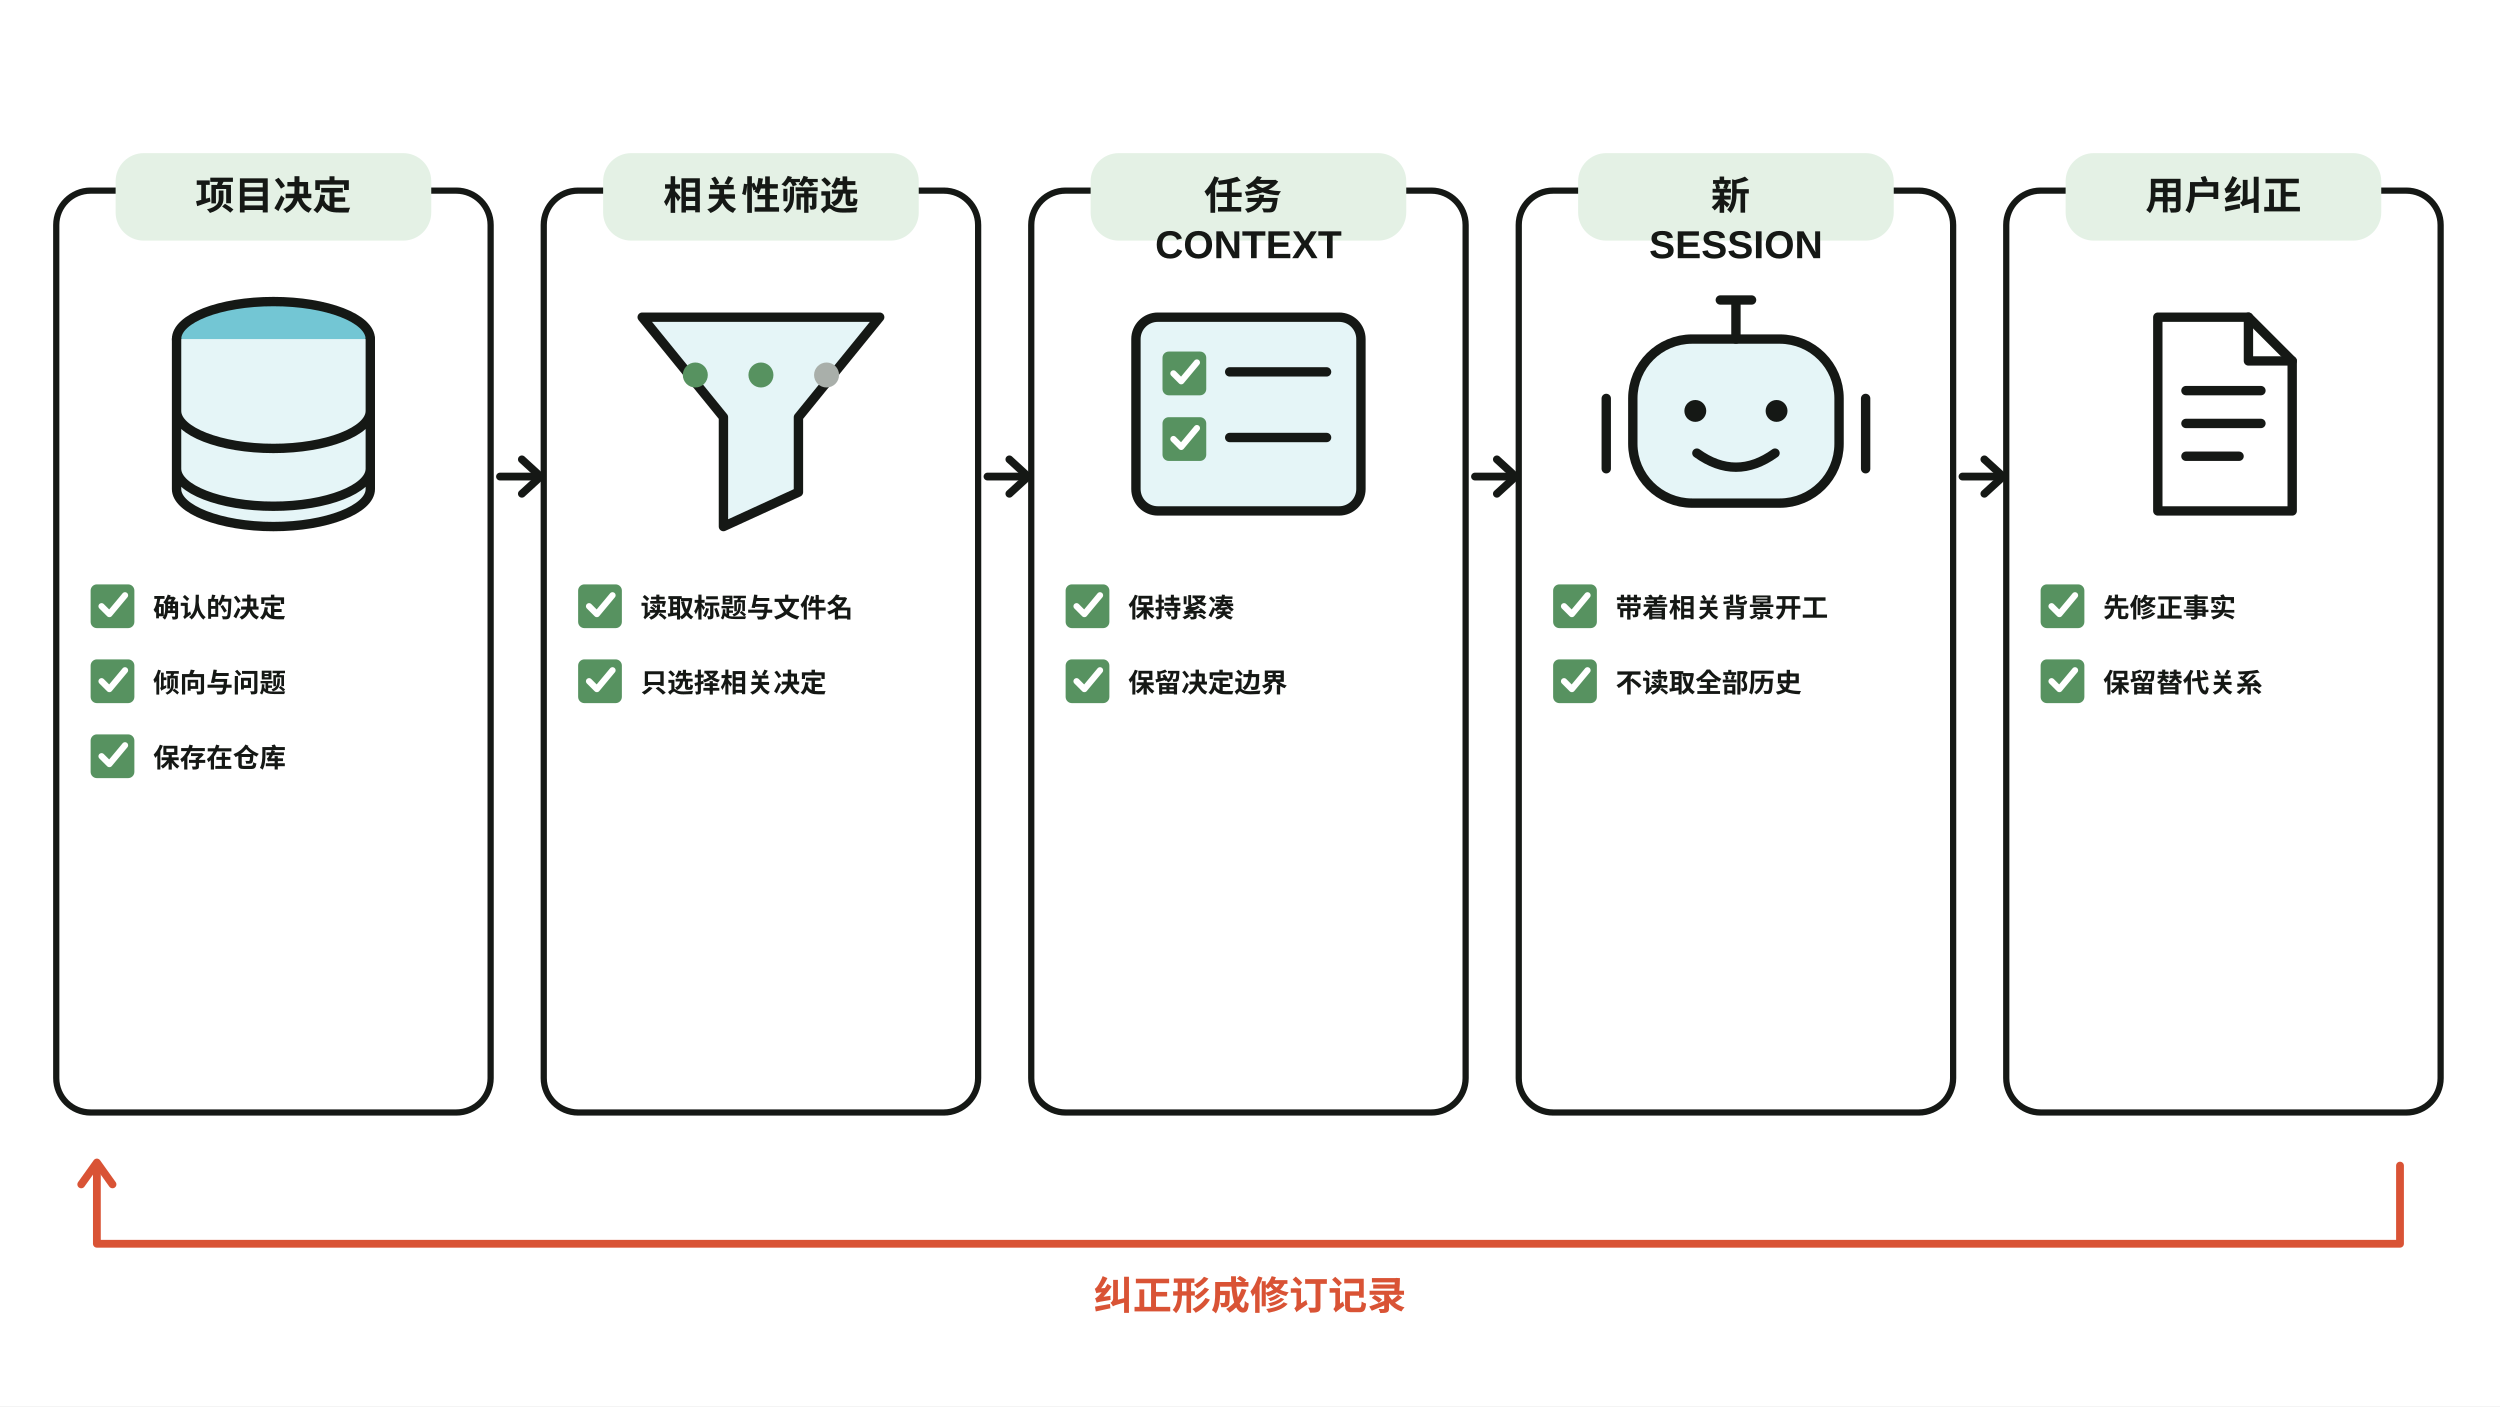
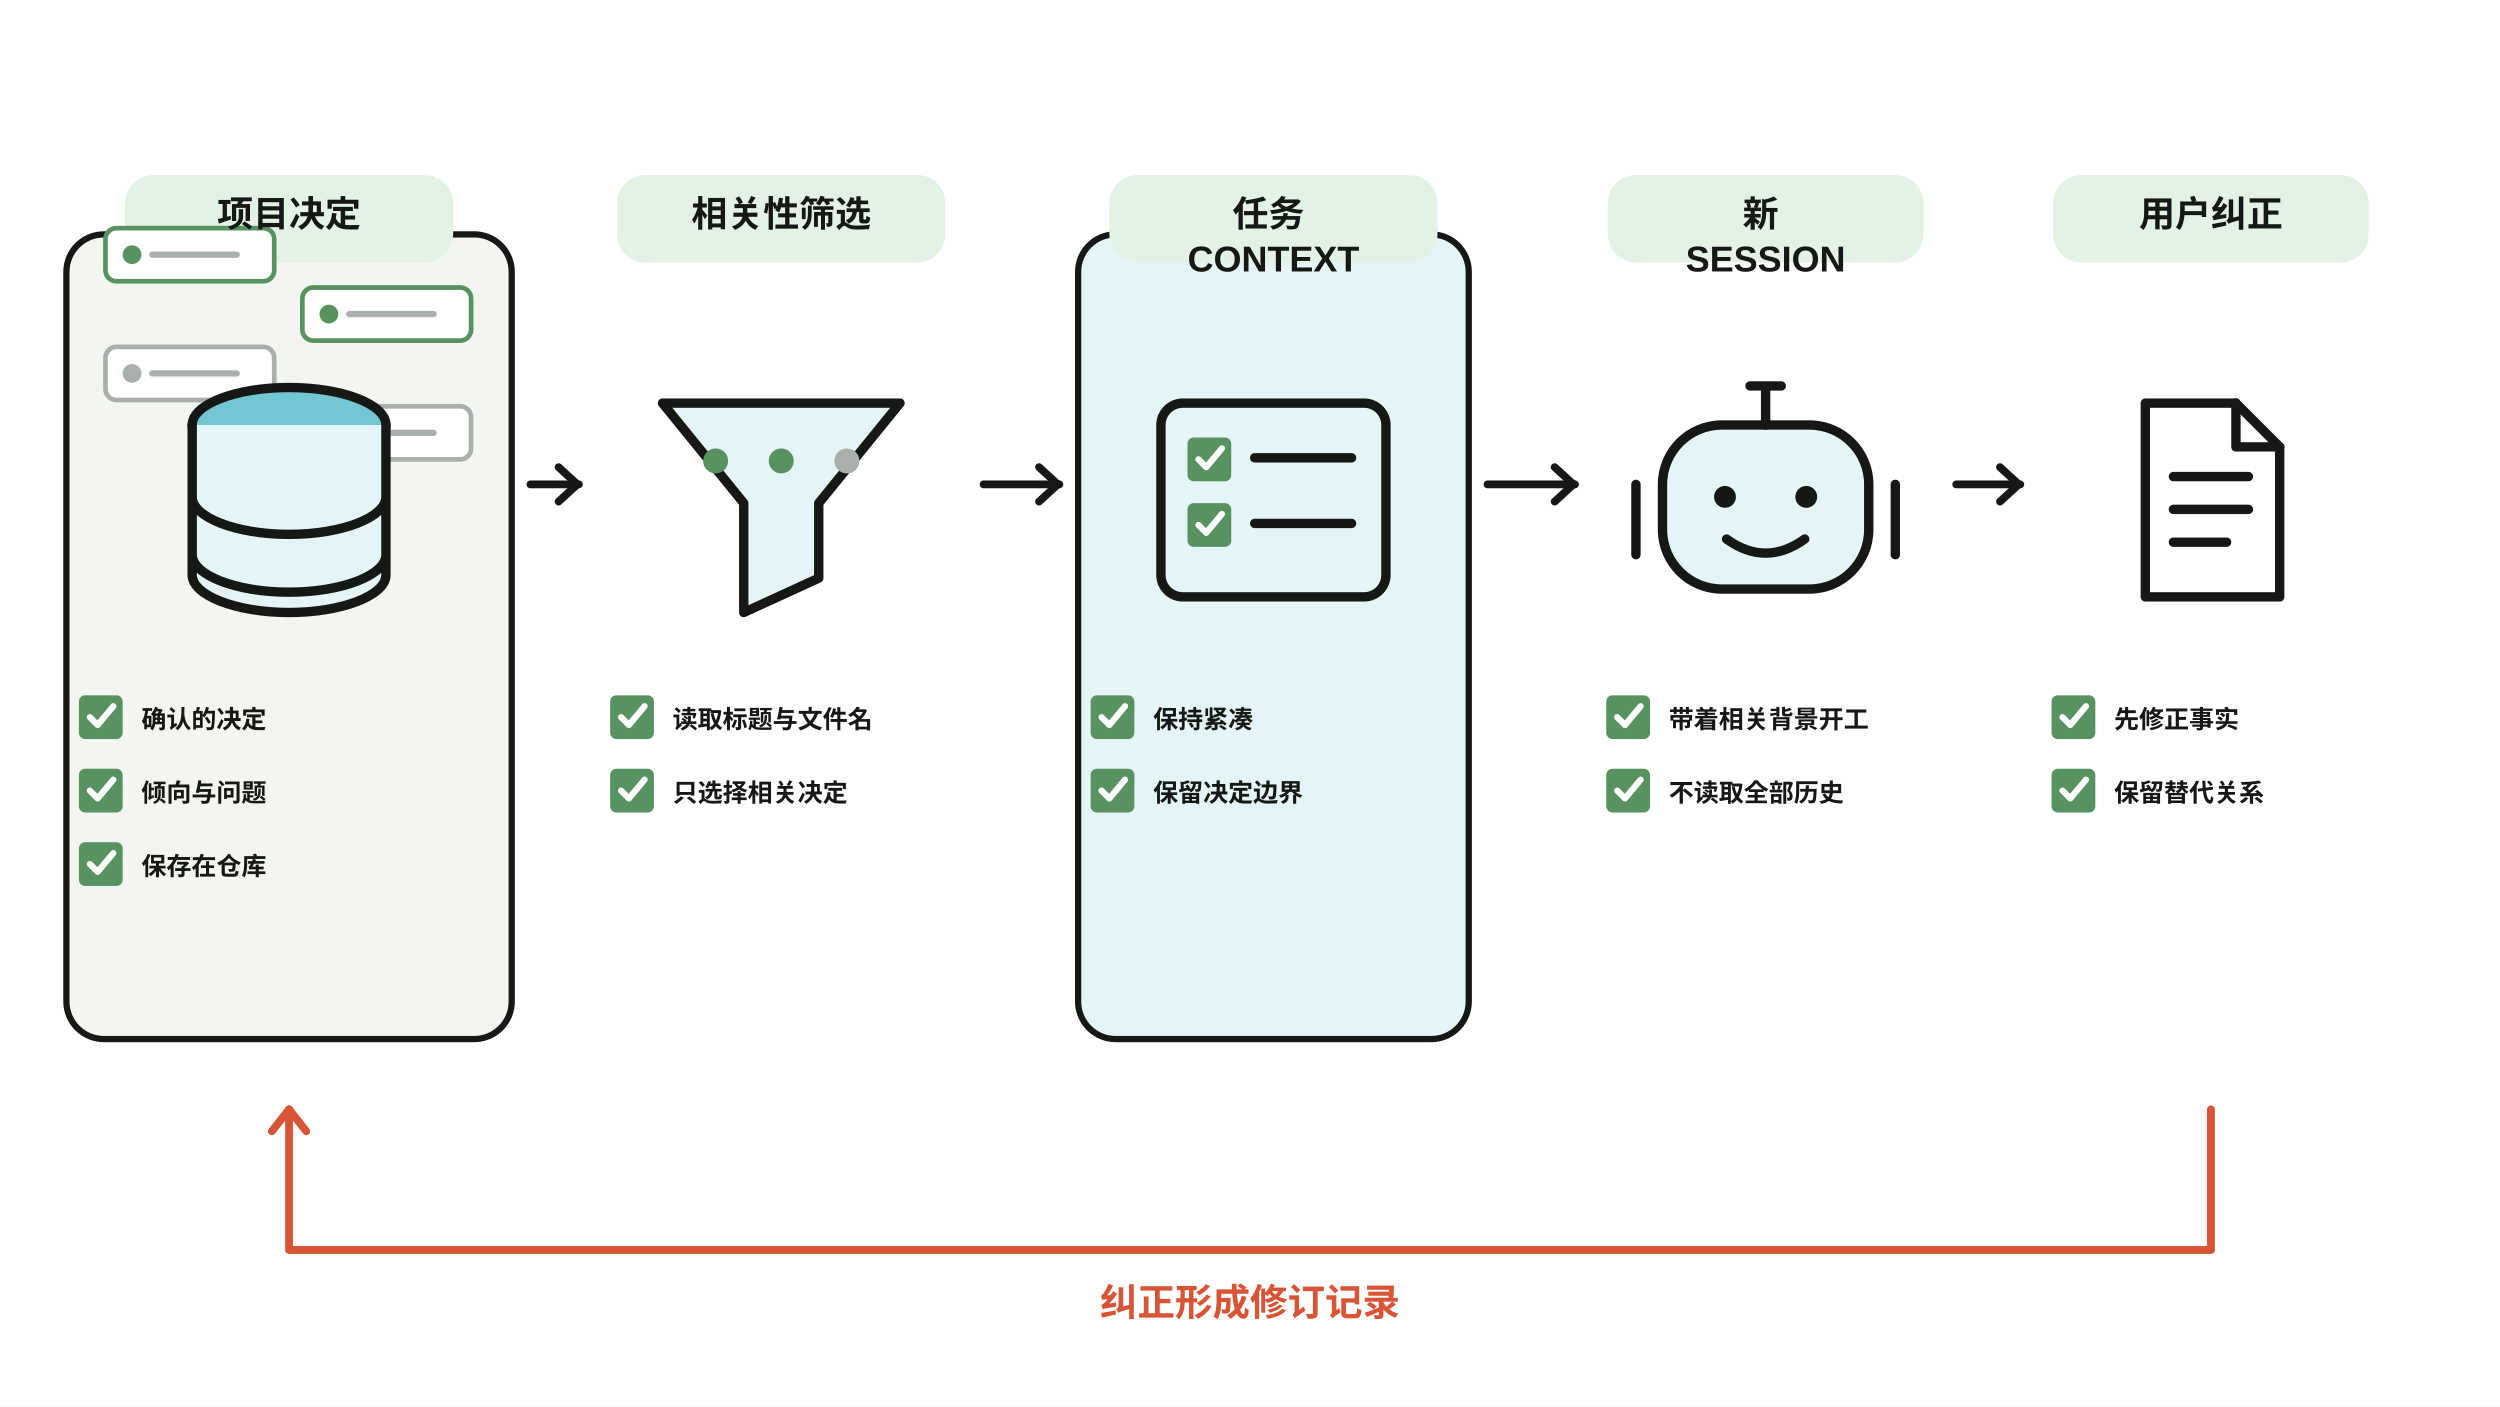
<svg xmlns="http://www.w3.org/2000/svg" viewBox="0 0 1600 900" width="1600" height="900" role="img">
-   <g id="art-layer">
+   <g id="art-layer" data-layout="filter">
    <rect width="1600" height="900" fill="#fff" />
-     <g id="stage-decisions">
-       <rect x="36" y="122" width="278" height="590" rx="22" fill="#ffffff" stroke="#151815" stroke-width="4" />
-       <rect x="74" y="98" width="202" height="56" rx="18" fill="#e4f1e5" />
-       <ellipse cx="175" cy="217" rx="62" ry="24" fill="#73c6d4" stroke="#151815" stroke-width="6" stroke-linecap="round" stroke-linejoin="round" />
-       <path d="M113 217v96c0 13 28 24 62 24s62-11 62-24v-96M113 263c0 13 28 24 62 24s62-11 62-24M113 300c0 13 28 24 62 24s62-11 62-24" fill="#e5f5f7" stroke="#151815" stroke-width="6" stroke-linecap="round" stroke-linejoin="round" />
+     <g id="filter-stage-decisions">
+       <rect x="42.5" y="150" width="285" height="515" rx="24" fill="#f3f5f1" stroke="#151815" stroke-width="4" />
+       <rect x="80" y="112" width="210" height="56" rx="18" fill="#e4f1e5" />
+       <rect x="67.5" y="146" width="108" height="34" rx="7" fill="#fff" stroke="#579260" stroke-width="3" />
+       <circle cx="84.5" cy="163" r="6" fill="#579260" />
+       <path d="M97.5 163h54" stroke="#a9afaa" stroke-width="4" stroke-linecap="round" />
+       <rect x="193.5" y="184" width="108" height="34" rx="7" fill="#fff" stroke="#579260" stroke-width="3" />
+       <circle cx="210.5" cy="201" r="6" fill="#579260" />
+       <path d="M223.5 201h54" stroke="#a9afaa" stroke-width="4" stroke-linecap="round" />
+       <rect x="67.5" y="222" width="108" height="34" rx="7" fill="#fff" stroke="#a9afaa" stroke-width="3" />
+       <circle cx="84.5" cy="239" r="6" fill="#a9afaa" />
+       <path d="M97.5 239h54" stroke="#a9afaa" stroke-width="4" stroke-linecap="round" />
+       <rect x="193.5" y="260" width="108" height="34" rx="7" fill="#fff" stroke="#a9afaa" stroke-width="3" />
+       <circle cx="210.5" cy="277" r="6" fill="#a9afaa" />
+       <path d="M223.5 277h54" stroke="#a9afaa" stroke-width="4" stroke-linecap="round" />
+       <ellipse cx="185" cy="272" rx="62" ry="24" fill="#73c6d4" stroke="#151815" stroke-width="6" stroke-linecap="round" stroke-linejoin="round" />
+       <path d="M123 272v96c0 13 28 24 62 24s62-11 62-24v-96M123 318c0 13 28 24 62 24s62-11 62-24M123 355c0 13 28 24 62 24s62-11 62-24" fill="#e5f5f7" stroke="#151815" stroke-width="6" stroke-linecap="round" stroke-linejoin="round" />
      <g>
-         <rect x="58" y="374" width="28" height="28" rx="4" fill="#579260" />
-         <path d="M65 388l5 5 10-12" fill="none" stroke="#fff" stroke-width="4" stroke-linecap="round" stroke-linejoin="round" />
+         <rect x="50.5" y="445" width="28" height="28" rx="4" fill="#579260" />
+         <path d="M57.5 459l5 5 10-12" fill="none" stroke="#fff" stroke-width="4" stroke-linecap="round" stroke-linejoin="round" />
      </g>
      <g>
-         <rect x="58" y="422" width="28" height="28" rx="4" fill="#579260" />
-         <path d="M65 436l5 5 10-12" fill="none" stroke="#fff" stroke-width="4" stroke-linecap="round" stroke-linejoin="round" />
+         <rect x="50.5" y="492" width="28" height="28" rx="4" fill="#579260" />
+         <path d="M57.5 506l5 5 10-12" fill="none" stroke="#fff" stroke-width="4" stroke-linecap="round" stroke-linejoin="round" />
      </g>
      <g>
-         <rect x="58" y="470" width="28" height="28" rx="4" fill="#579260" />
-         <path d="M65 484l5 5 10-12" fill="none" stroke="#fff" stroke-width="4" stroke-linecap="round" stroke-linejoin="round" />
+         <rect x="50.5" y="539" width="28" height="28" rx="4" fill="#579260" />
+         <path d="M57.5 553l5 5 10-12" fill="none" stroke="#fff" stroke-width="4" stroke-linecap="round" stroke-linejoin="round" />
      </g>
-       <path d="M320 305h22" stroke="#151815" stroke-width="5" stroke-linecap="round" />
-       <path d="M334 294l12 11-12 11" fill="none" stroke="#151815" stroke-width="5" stroke-linecap="round" stroke-linejoin="round" />
    </g>
-     <g id="stage-filter">
-       <rect x="348" y="122" width="278" height="590" rx="22" fill="#ffffff" stroke="#151815" stroke-width="4" />
-       <rect x="386" y="98" width="202" height="56" rx="18" fill="#e4f1e5" />
-       <path d="M411 203H563L511 267V315L463 337V267Z" fill="#e5f5f7" stroke="#151815" stroke-width="6" stroke-linecap="round" stroke-linejoin="round" />
-       <circle cx="445" cy="240" r="8" fill="#579260" />
-       <circle cx="487" cy="240" r="8" fill="#579260" />
-       <circle cx="529" cy="240" r="8" fill="#a9afaa" />
+     <g id="filter-stage-filter">
+       <rect x="395" y="112" width="210" height="56" rx="18" fill="#e4f1e5" />
+       <path d="M424 258H576L524 322V370L476 392V322Z" fill="#e5f5f7" stroke="#151815" stroke-width="6" stroke-linecap="round" stroke-linejoin="round" />
+       <circle cx="458" cy="295" r="8" fill="#579260" />
+       <circle cx="500" cy="295" r="8" fill="#579260" />
+       <circle cx="542" cy="295" r="8" fill="#a9afaa" />
      <g>
-         <rect x="370" y="374" width="28" height="28" rx="4" fill="#579260" />
-         <path d="M377 388l5 5 10-12" fill="none" stroke="#fff" stroke-width="4" stroke-linecap="round" stroke-linejoin="round" />
+         <rect x="390.5" y="445" width="28" height="28" rx="4" fill="#579260" />
+         <path d="M397.5 459l5 5 10-12" fill="none" stroke="#fff" stroke-width="4" stroke-linecap="round" stroke-linejoin="round" />
      </g>
      <g>
-         <rect x="370" y="422" width="28" height="28" rx="4" fill="#579260" />
-         <path d="M377 436l5 5 10-12" fill="none" stroke="#fff" stroke-width="4" stroke-linecap="round" stroke-linejoin="round" />
+         <rect x="390.5" y="492" width="28" height="28" rx="4" fill="#579260" />
+         <path d="M397.5 506l5 5 10-12" fill="none" stroke="#fff" stroke-width="4" stroke-linecap="round" stroke-linejoin="round" />
      </g>
-       <path d="M632 305h22" stroke="#151815" stroke-width="5" stroke-linecap="round" />
-       <path d="M646 294l12 11-12 11" fill="none" stroke="#151815" stroke-width="5" stroke-linecap="round" stroke-linejoin="round" />
    </g>
-     <g id="stage-context">
-       <rect x="660" y="122" width="278" height="590" rx="22" fill="#ffffff" stroke="#151815" stroke-width="4" />
-       <rect x="698" y="98" width="202" height="56" rx="18" fill="#e4f1e5" />
-       <rect x="727" y="203" width="144" height="124" rx="14" fill="#e5f5f7" stroke="#151815" stroke-width="6" stroke-linecap="round" stroke-linejoin="round" />
+     <g id="filter-stage-context">
+       <rect x="690" y="150" width="250" height="515" rx="24" fill="#e5f5f7" stroke="#151815" stroke-width="4" />
+       <rect x="710" y="112" width="210" height="56" rx="18" fill="#e4f1e5" />
+       <rect x="743" y="258" width="144" height="124" rx="14" fill="#e5f5f7" stroke="#151815" stroke-width="6" stroke-linecap="round" stroke-linejoin="round" />
      <g>
-         <rect x="744" y="225" width="28" height="28" rx="4" fill="#579260" />
-         <path d="M751 239l5 5 10-12" fill="none" stroke="#fff" stroke-width="4" stroke-linecap="round" stroke-linejoin="round" />
+         <rect x="760" y="280" width="28" height="28" rx="4" fill="#579260" />
+         <path d="M767 294l5 5 10-12" fill="none" stroke="#fff" stroke-width="4" stroke-linecap="round" stroke-linejoin="round" />
      </g>
      <g>
-         <rect x="744" y="267" width="28" height="28" rx="4" fill="#579260" />
-         <path d="M751 281l5 5 10-12" fill="none" stroke="#fff" stroke-width="4" stroke-linecap="round" stroke-linejoin="round" />
+         <rect x="760" y="322" width="28" height="28" rx="4" fill="#579260" />
+         <path d="M767 336l5 5 10-12" fill="none" stroke="#fff" stroke-width="4" stroke-linecap="round" stroke-linejoin="round" />
      </g>
-       <path d="M787 238h62M787 280h62" fill="none" stroke="#151815" stroke-width="6" stroke-linecap="round" stroke-linejoin="round" />
+       <path d="M803 293h62M803 335h62" fill="none" stroke="#151815" stroke-width="6" stroke-linecap="round" stroke-linejoin="round" />
      <g>
-         <rect x="682" y="374" width="28" height="28" rx="4" fill="#579260" />
-         <path d="M689 388l5 5 10-12" fill="none" stroke="#fff" stroke-width="4" stroke-linecap="round" stroke-linejoin="round" />
+         <rect x="698" y="445" width="28" height="28" rx="4" fill="#579260" />
+         <path d="M705 459l5 5 10-12" fill="none" stroke="#fff" stroke-width="4" stroke-linecap="round" stroke-linejoin="round" />
      </g>
      <g>
-         <rect x="682" y="422" width="28" height="28" rx="4" fill="#579260" />
-         <path d="M689 436l5 5 10-12" fill="none" stroke="#fff" stroke-width="4" stroke-linecap="round" stroke-linejoin="round" />
+         <rect x="698" y="492" width="28" height="28" rx="4" fill="#579260" />
+         <path d="M705 506l5 5 10-12" fill="none" stroke="#fff" stroke-width="4" stroke-linecap="round" stroke-linejoin="round" />
      </g>
-       <path d="M944 305h22" stroke="#151815" stroke-width="5" stroke-linecap="round" />
-       <path d="M958 294l12 11-12 11" fill="none" stroke="#151815" stroke-width="5" stroke-linecap="round" stroke-linejoin="round" />
    </g>
-     <g id="stage-session">
-       <rect x="972" y="122" width="278" height="590" rx="22" fill="#ffffff" stroke="#151815" stroke-width="4" />
-       <rect x="1010" y="98" width="202" height="56" rx="18" fill="#e4f1e5" />
-       <rect x="1045" y="217" width="132" height="105" rx="38" fill="#e5f5f7" stroke="#151815" stroke-width="6" stroke-linecap="round" stroke-linejoin="round" />
-       <path d="M1111 217v-25m-10 0h20" fill="none" stroke="#151815" stroke-width="6" stroke-linecap="round" stroke-linejoin="round" />
-       <circle cx="1085" cy="263" r="7" fill="#151815" />
-       <circle cx="1137" cy="263" r="7" fill="#151815" />
-       <path d="M1086 290q25 18 50 0" fill="none" stroke="#151815" stroke-width="6" stroke-linecap="round" stroke-linejoin="round" />
-       <path d="M1028 255v45M1194 255v45" fill="none" stroke="#151815" stroke-width="6" stroke-linecap="round" stroke-linejoin="round" />
+     <g id="filter-stage-session">
+       <rect x="1029" y="112" width="202" height="56" rx="18" fill="#e4f1e5" />
+       <rect x="1064" y="272" width="132" height="105" rx="38" fill="#e5f5f7" stroke="#151815" stroke-width="6" stroke-linecap="round" stroke-linejoin="round" />
+       <path d="M1130 272v-25m-10 0h20" fill="none" stroke="#151815" stroke-width="6" stroke-linecap="round" stroke-linejoin="round" />
+       <circle cx="1104" cy="318" r="7" fill="#151815" />
+       <circle cx="1156" cy="318" r="7" fill="#151815" />
+       <path d="M1105 345q25 18 50 0" fill="none" stroke="#151815" stroke-width="6" stroke-linecap="round" stroke-linejoin="round" />
+       <path d="M1047 310v45M1213 310v45" fill="none" stroke="#151815" stroke-width="6" stroke-linecap="round" stroke-linejoin="round" />
      <g>
-         <rect x="994" y="374" width="28" height="28" rx="4" fill="#579260" />
-         <path d="M1001 388l5 5 10-12" fill="none" stroke="#fff" stroke-width="4" stroke-linecap="round" stroke-linejoin="round" />
+         <rect x="1028" y="445" width="28" height="28" rx="4" fill="#579260" />
+         <path d="M1035 459l5 5 10-12" fill="none" stroke="#fff" stroke-width="4" stroke-linecap="round" stroke-linejoin="round" />
      </g>
      <g>
-         <rect x="994" y="422" width="28" height="28" rx="4" fill="#579260" />
-         <path d="M1001 436l5 5 10-12" fill="none" stroke="#fff" stroke-width="4" stroke-linecap="round" stroke-linejoin="round" />
+         <rect x="1028" y="492" width="28" height="28" rx="4" fill="#579260" />
+         <path d="M1035 506l5 5 10-12" fill="none" stroke="#fff" stroke-width="4" stroke-linecap="round" stroke-linejoin="round" />
      </g>
-       <path d="M1256 305h22" stroke="#151815" stroke-width="5" stroke-linecap="round" />
-       <path d="M1270 294l12 11-12 11" fill="none" stroke="#151815" stroke-width="5" stroke-linecap="round" stroke-linejoin="round" />
    </g>
-     <g id="stage-correction">
-       <rect x="1284" y="122" width="278" height="590" rx="22" fill="#ffffff" stroke="#151815" stroke-width="4" />
-       <rect x="1322" y="98" width="202" height="56" rx="18" fill="#e4f1e5" />
-       <path d="M1381 203h58l28 28v96h-86z" fill="#fff" stroke="#151815" stroke-width="6" stroke-linecap="round" stroke-linejoin="round" />
-       <path d="M1439 203v28h28M1399 250h48M1399 271h48M1399 292h34" fill="none" stroke="#151815" stroke-width="6" stroke-linecap="round" stroke-linejoin="round" />
+     <g id="filter-stage-correction">
+       <rect x="1314" y="112" width="202" height="56" rx="18" fill="#e4f1e5" />
+       <path d="M1373 258h58l28 28v96h-86z" fill="#fff" stroke="#151815" stroke-width="6" stroke-linecap="round" stroke-linejoin="round" />
+       <path d="M1431 258v28h28M1391 305h48M1391 326h48M1391 347h34" fill="none" stroke="#151815" stroke-width="6" stroke-linecap="round" stroke-linejoin="round" />
      <g>
-         <rect x="1306" y="374" width="28" height="28" rx="4" fill="#579260" />
-         <path d="M1313 388l5 5 10-12" fill="none" stroke="#fff" stroke-width="4" stroke-linecap="round" stroke-linejoin="round" />
+         <rect x="1313" y="445" width="28" height="28" rx="4" fill="#579260" />
+         <path d="M1320 459l5 5 10-12" fill="none" stroke="#fff" stroke-width="4" stroke-linecap="round" stroke-linejoin="round" />
      </g>
      <g>
-         <rect x="1306" y="422" width="28" height="28" rx="4" fill="#579260" />
-         <path d="M1313 436l5 5 10-12" fill="none" stroke="#fff" stroke-width="4" stroke-linecap="round" stroke-linejoin="round" />
+         <rect x="1313" y="492" width="28" height="28" rx="4" fill="#579260" />
+         <path d="M1320 506l5 5 10-12" fill="none" stroke="#fff" stroke-width="4" stroke-linecap="round" stroke-linejoin="round" />
      </g>
    </g>
-     <path d="M1536 746v50H62v-50" fill="none" stroke="#d95335" stroke-width="5" stroke-linecap="round" stroke-linejoin="round" />
-     <path d="M52 758l10-14 10 14" fill="none" stroke="#d95335" stroke-width="5" stroke-linecap="round" stroke-linejoin="round" />
+     <path d="M339.5 310H370.5" stroke="#151815" stroke-width="5" stroke-linecap="round" />
+     <path d="M357.5 299l12 11-12 11" fill="none" stroke="#151815" stroke-width="5" stroke-linecap="round" stroke-linejoin="round" />
+     <path d="M629.5 310H678" stroke="#151815" stroke-width="5" stroke-linecap="round" />
+     <path d="M665 299l12 11-12 11" fill="none" stroke="#151815" stroke-width="5" stroke-linecap="round" stroke-linejoin="round" />
+     <path d="M952 310H1008" stroke="#151815" stroke-width="5" stroke-linecap="round" />
+     <path d="M995 299l12 11-12 11" fill="none" stroke="#151815" stroke-width="5" stroke-linecap="round" stroke-linejoin="round" />
+     <path d="M1252 310H1293" stroke="#151815" stroke-width="5" stroke-linecap="round" />
+     <path d="M1280 299l12 11-12 11" fill="none" stroke="#151815" stroke-width="5" stroke-linecap="round" stroke-linejoin="round" />
+     <path d="M1415 710v90H185v-90" fill="none" stroke="#d95335" stroke-width="5" stroke-linecap="round" stroke-linejoin="round" />
+     <path d="M174 724l11-14 11 14" fill="none" stroke="#d95335" stroke-width="5" stroke-linecap="round" stroke-linejoin="round" />
  </g>
-   <g id="text-layer" data-language="zh">
-     <g id="stage-decisions-text">
-       <text x="175" y="134" fill="#151815" font-family="Arial, PingFang SC, Microsoft YaHei, sans-serif" font-size="25" font-weight="760" text-anchor="middle">
-         <tspan x="175" dy="0">项目决定</tspan>
+   <g id="text-layer" data-language="zh" data-layout="filter">
+     <g id="filter-stage-decisions-text">
+       <text x="185" y="145" fill="#151815" font-family="Arial, PingFang SC, Microsoft YaHei, sans-serif" font-size="23" font-weight="760" text-anchor="middle">
+         <tspan x="185" dy="0">项目决定</tspan>
      </text>
-       <text x="98" y="395" fill="#151815" font-family="Arial, PingFang SC, Microsoft YaHei, sans-serif" font-size="17" font-weight="560" text-anchor="start">
-         <tspan x="98" dy="0">确认的决定</tspan>
+       <text x="90.5" y="466" fill="#151815" font-family="Arial, PingFang SC, Microsoft YaHei, sans-serif" font-size="16" font-weight="560" text-anchor="start">
+         <tspan x="90.5" dy="0">确认的决定</tspan>
      </text>
-       <text x="98" y="443" fill="#151815" font-family="Arial, PingFang SC, Microsoft YaHei, sans-serif" font-size="17" font-weight="560" text-anchor="start">
-         <tspan x="98" dy="0">倾向与问题</tspan>
+       <text x="90.5" y="513" fill="#151815" font-family="Arial, PingFang SC, Microsoft YaHei, sans-serif" font-size="16" font-weight="560" text-anchor="start">
+         <tspan x="90.5" dy="0">倾向与问题</tspan>
      </text>
-       <text x="98" y="491" fill="#151815" font-family="Arial, PingFang SC, Microsoft YaHei, sans-serif" font-size="17" font-weight="560" text-anchor="start">
-         <tspan x="98" dy="0">保存在仓库</tspan>
+       <text x="90.5" y="560" fill="#151815" font-family="Arial, PingFang SC, Microsoft YaHei, sans-serif" font-size="16" font-weight="560" text-anchor="start">
+         <tspan x="90.5" dy="0">保存在仓库</tspan>
      </text>
    </g>
-     <g id="stage-filter-text">
-       <text x="487" y="134" fill="#151815" font-family="Arial, PingFang SC, Microsoft YaHei, sans-serif" font-size="25" font-weight="760" text-anchor="middle">
-         <tspan x="487" dy="0">相关性筛选</tspan>
+     <g id="filter-stage-filter-text">
+       <text x="500" y="145" fill="#151815" font-family="Arial, PingFang SC, Microsoft YaHei, sans-serif" font-size="23" font-weight="760" text-anchor="middle">
+         <tspan x="500" dy="0">相关性筛选</tspan>
      </text>
-       <text x="410" y="395" fill="#151815" font-family="Arial, PingFang SC, Microsoft YaHei, sans-serif" font-size="17" font-weight="560" text-anchor="start">
-         <tspan x="410" dy="0">读取标题与文件名</tspan>
+       <text x="430.5" y="466" fill="#151815" font-family="Arial, PingFang SC, Microsoft YaHei, sans-serif" font-size="16" font-weight="560" text-anchor="start">
+         <tspan x="430.5" dy="0">读取标题与文件名</tspan>
      </text>
-       <text x="410" y="443" fill="#151815" font-family="Arial, PingFang SC, Microsoft YaHei, sans-serif" font-size="17" font-weight="560" text-anchor="start">
-         <tspan x="410" dy="0">只选择相关决定</tspan>
+       <text x="430.5" y="513" fill="#151815" font-family="Arial, PingFang SC, Microsoft YaHei, sans-serif" font-size="16" font-weight="560" text-anchor="start">
+         <tspan x="430.5" dy="0">只选择相关决定</tspan>
      </text>
    </g>
-     <g id="stage-context-text">
-       <text x="799" y="134" fill="#151815" font-family="Arial, PingFang SC, Microsoft YaHei, sans-serif" font-size="25" font-weight="760" text-anchor="middle">
-         <tspan x="799" dy="0">任务</tspan>
-         <tspan x="799" dy="31.25">CONTEXT</tspan>
+     <g id="filter-stage-context-text">
+       <text x="815" y="145" fill="#151815" font-family="Arial, PingFang SC, Microsoft YaHei, sans-serif" font-size="23" font-weight="760" text-anchor="middle">
+         <tspan x="815" dy="0">任务</tspan>
+         <tspan x="815" dy="28.75">CONTEXT</tspan>
      </text>
-       <text x="722" y="395" fill="#151815" font-family="Arial, PingFang SC, Microsoft YaHei, sans-serif" font-size="17" font-weight="560" text-anchor="start">
-         <tspan x="722" dy="0">保持紧凑</tspan>
+       <text x="738" y="466" fill="#151815" font-family="Arial, PingFang SC, Microsoft YaHei, sans-serif" font-size="16" font-weight="560" text-anchor="start">
+         <tspan x="738" dy="0">保持紧凑</tspan>
      </text>
-       <text x="722" y="443" fill="#151815" font-family="Arial, PingFang SC, Microsoft YaHei, sans-serif" font-size="17" font-weight="560" text-anchor="start">
-         <tspan x="722" dy="0">保留决定边界</tspan>
+       <text x="738" y="513" fill="#151815" font-family="Arial, PingFang SC, Microsoft YaHei, sans-serif" font-size="16" font-weight="560" text-anchor="start">
+         <tspan x="738" dy="0">保留决定边界</tspan>
      </text>
    </g>
-     <g id="stage-session-text">
-       <text x="1111" y="134" fill="#151815" font-family="Arial, PingFang SC, Microsoft YaHei, sans-serif" font-size="25" font-weight="760" text-anchor="middle">
-         <tspan x="1111" dy="0">新</tspan>
-         <tspan x="1111" dy="31.25">SESSION</tspan>
+     <g id="filter-stage-session-text">
+       <text x="1130" y="145" fill="#151815" font-family="Arial, PingFang SC, Microsoft YaHei, sans-serif" font-size="23" font-weight="760" text-anchor="middle">
+         <tspan x="1130" dy="0">新</tspan>
+         <tspan x="1130" dy="28.75">SESSION</tspan>
      </text>
-       <text x="1034" y="395" fill="#151815" font-family="Arial, PingFang SC, Microsoft YaHei, sans-serif" font-size="17" font-weight="560" text-anchor="start">
-         <tspan x="1034" dy="0">带着相关背景开工</tspan>
+       <text x="1068" y="466" fill="#151815" font-family="Arial, PingFang SC, Microsoft YaHei, sans-serif" font-size="16" font-weight="560" text-anchor="start">
+         <tspan x="1068" dy="0">带着相关背景开工</tspan>
      </text>
-       <text x="1034" y="443" fill="#151815" font-family="Arial, PingFang SC, Microsoft YaHei, sans-serif" font-size="17" font-weight="560" text-anchor="start">
-         <tspan x="1034" dy="0">不读取全部历史</tspan>
+       <text x="1068" y="513" fill="#151815" font-family="Arial, PingFang SC, Microsoft YaHei, sans-serif" font-size="16" font-weight="560" text-anchor="start">
+         <tspan x="1068" dy="0">不读取全部历史</tspan>
      </text>
    </g>
-     <g id="stage-correction-text">
-       <text x="1423" y="134" fill="#151815" font-family="Arial, PingFang SC, Microsoft YaHei, sans-serif" font-size="25" font-weight="760" text-anchor="middle">
-         <tspan x="1423" dy="0">用户纠正</tspan>
+     <g id="filter-stage-correction-text">
+       <text x="1415" y="145" fill="#151815" font-family="Arial, PingFang SC, Microsoft YaHei, sans-serif" font-size="23" font-weight="760" text-anchor="middle">
+         <tspan x="1415" dy="0">用户纠正</tspan>
      </text>
-       <text x="1346" y="395" fill="#151815" font-family="Arial, PingFang SC, Microsoft YaHei, sans-serif" font-size="17" font-weight="560" text-anchor="start">
-         <tspan x="1346" dy="0">先修正事实</tspan>
+       <text x="1353" y="466" fill="#151815" font-family="Arial, PingFang SC, Microsoft YaHei, sans-serif" font-size="16" font-weight="560" text-anchor="start">
+         <tspan x="1353" dy="0">先修正事实</tspan>
      </text>
-       <text x="1346" y="443" fill="#151815" font-family="Arial, PingFang SC, Microsoft YaHei, sans-serif" font-size="17" font-weight="560" text-anchor="start">
-         <tspan x="1346" dy="0">保留替代关系</tspan>
+       <text x="1353" y="513" fill="#151815" font-family="Arial, PingFang SC, Microsoft YaHei, sans-serif" font-size="16" font-weight="560" text-anchor="start">
+         <tspan x="1353" dy="0">保留替代关系</tspan>
      </text>
    </g>
-     <text x="800" y="838" fill="#d95335" font-family="Arial, PingFang SC, Microsoft YaHei, sans-serif" font-size="25" font-weight="760" text-anchor="middle">
+     <text x="800" y="842" fill="#d95335" font-family="Arial, PingFang SC, Microsoft YaHei, sans-serif" font-size="24" font-weight="760" text-anchor="middle">
      <tspan x="800" dy="0">纠正形成修订记录</tspan>
    </text>
  </g>
</svg>
